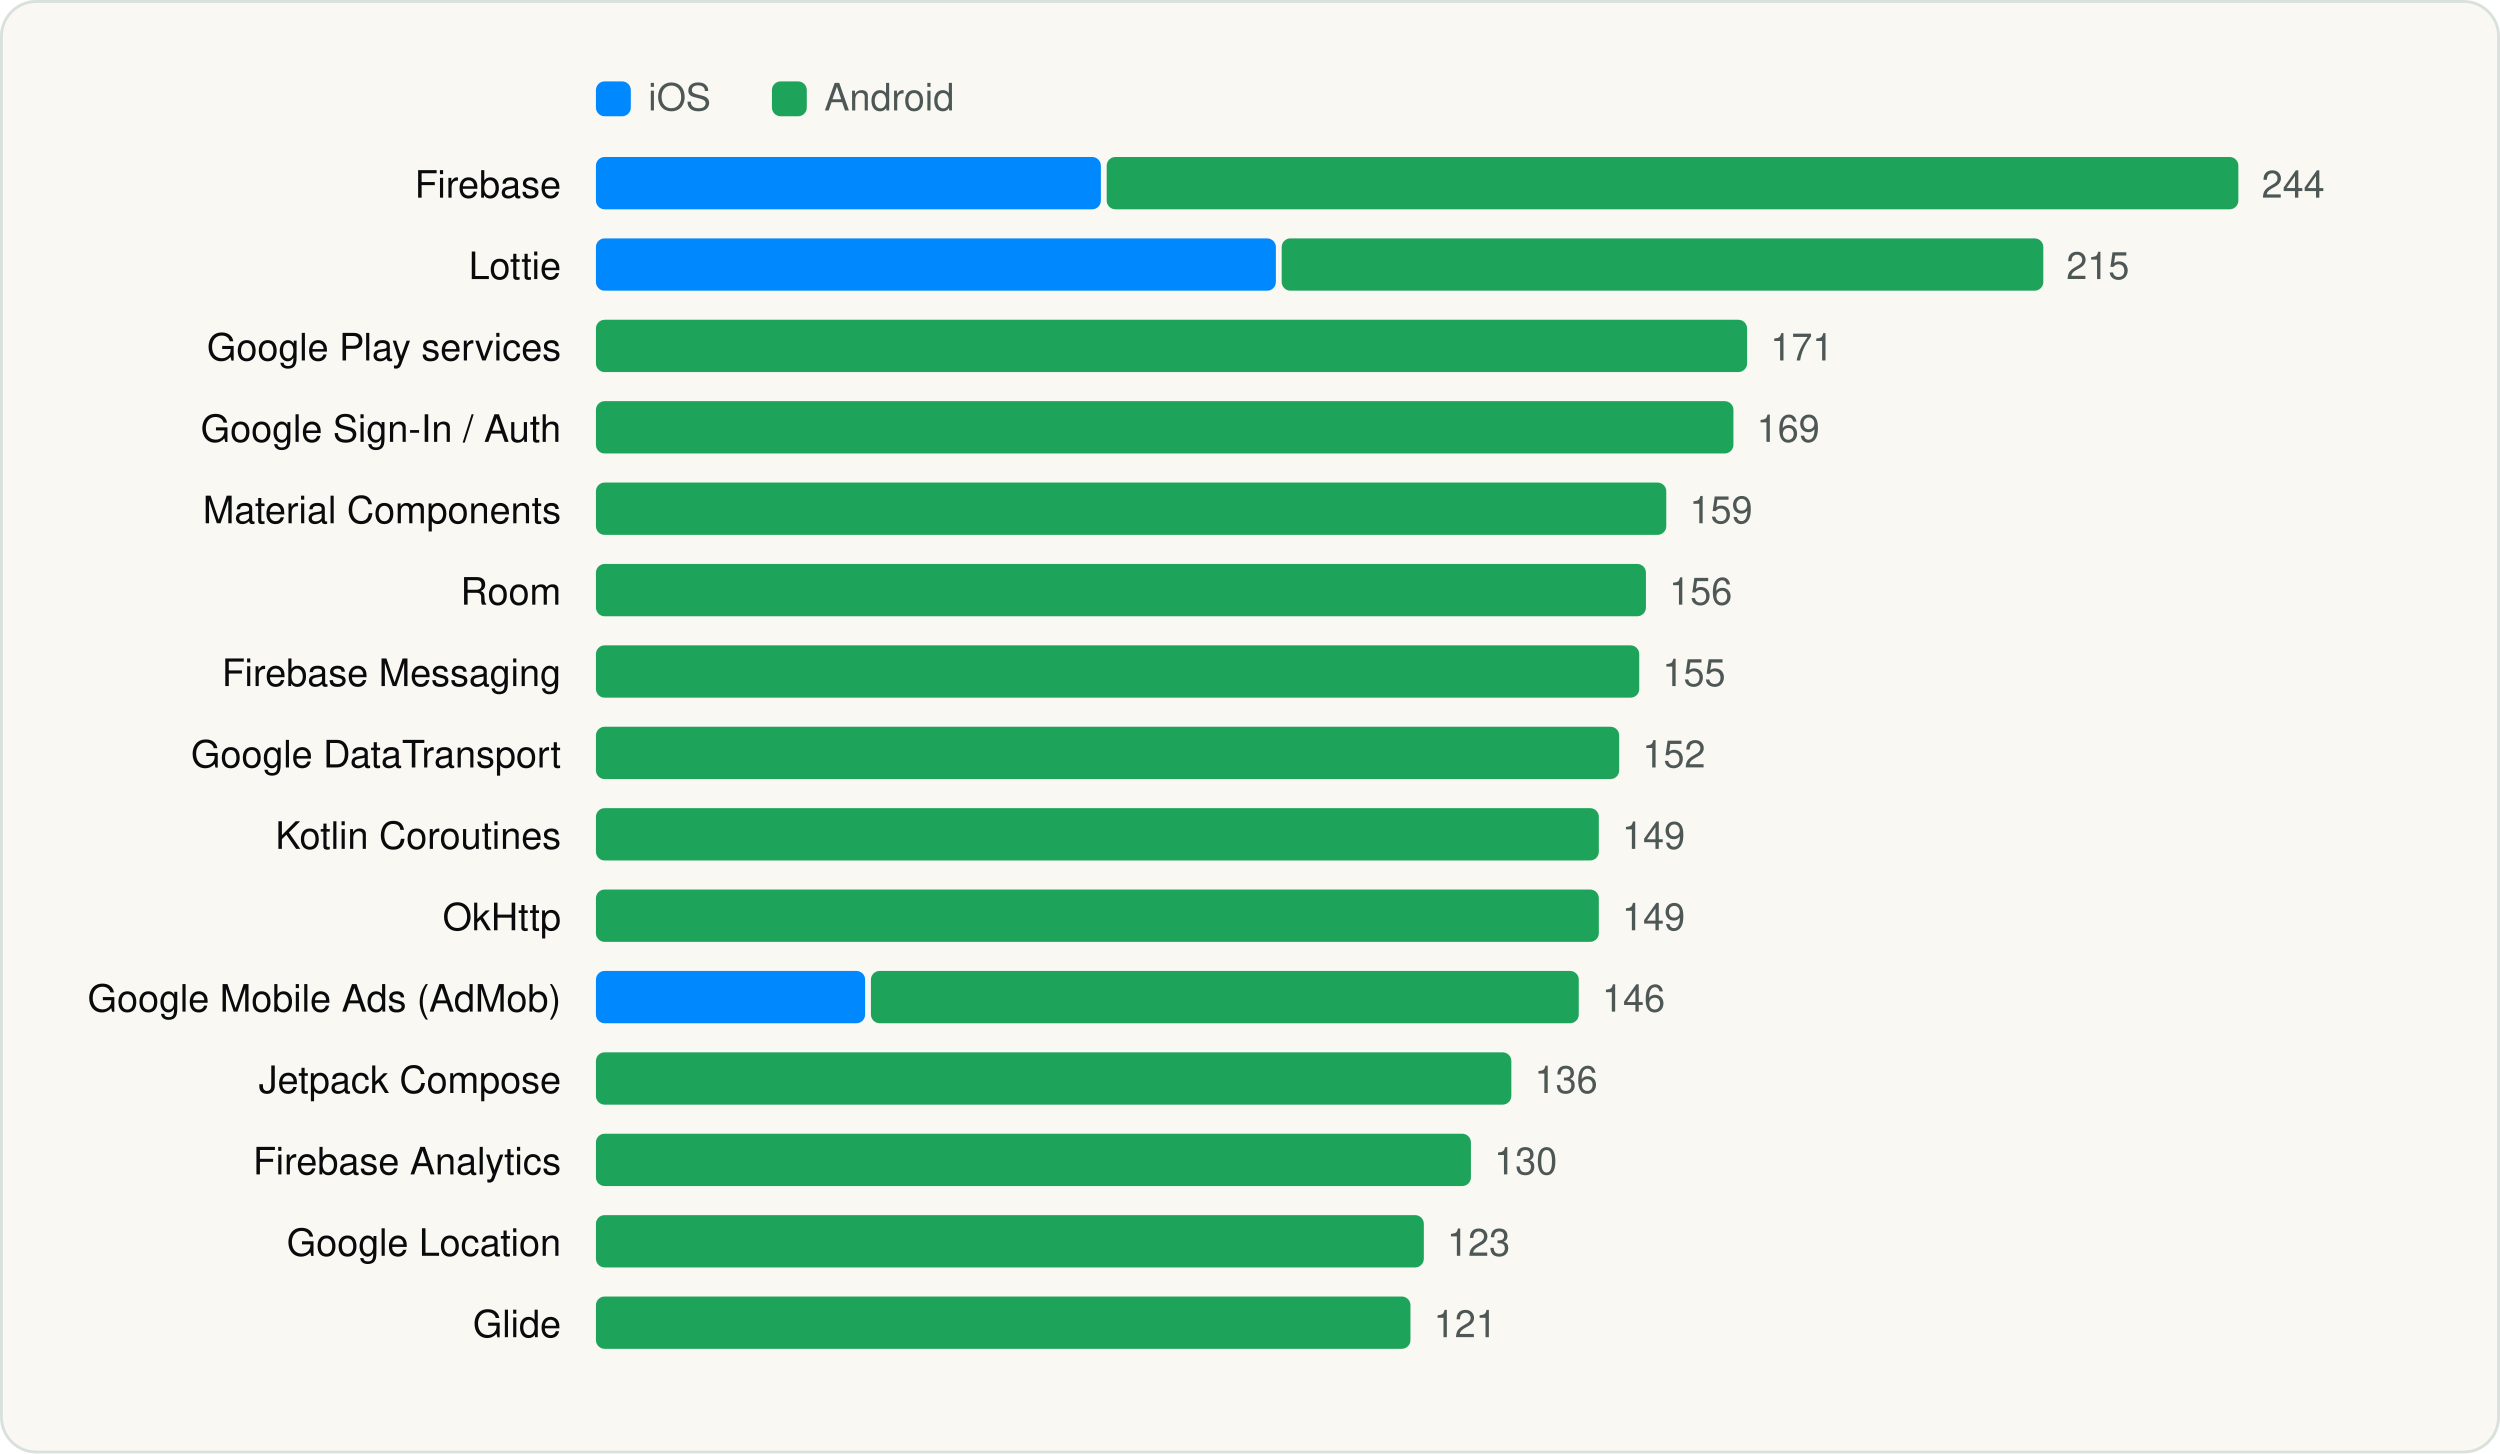
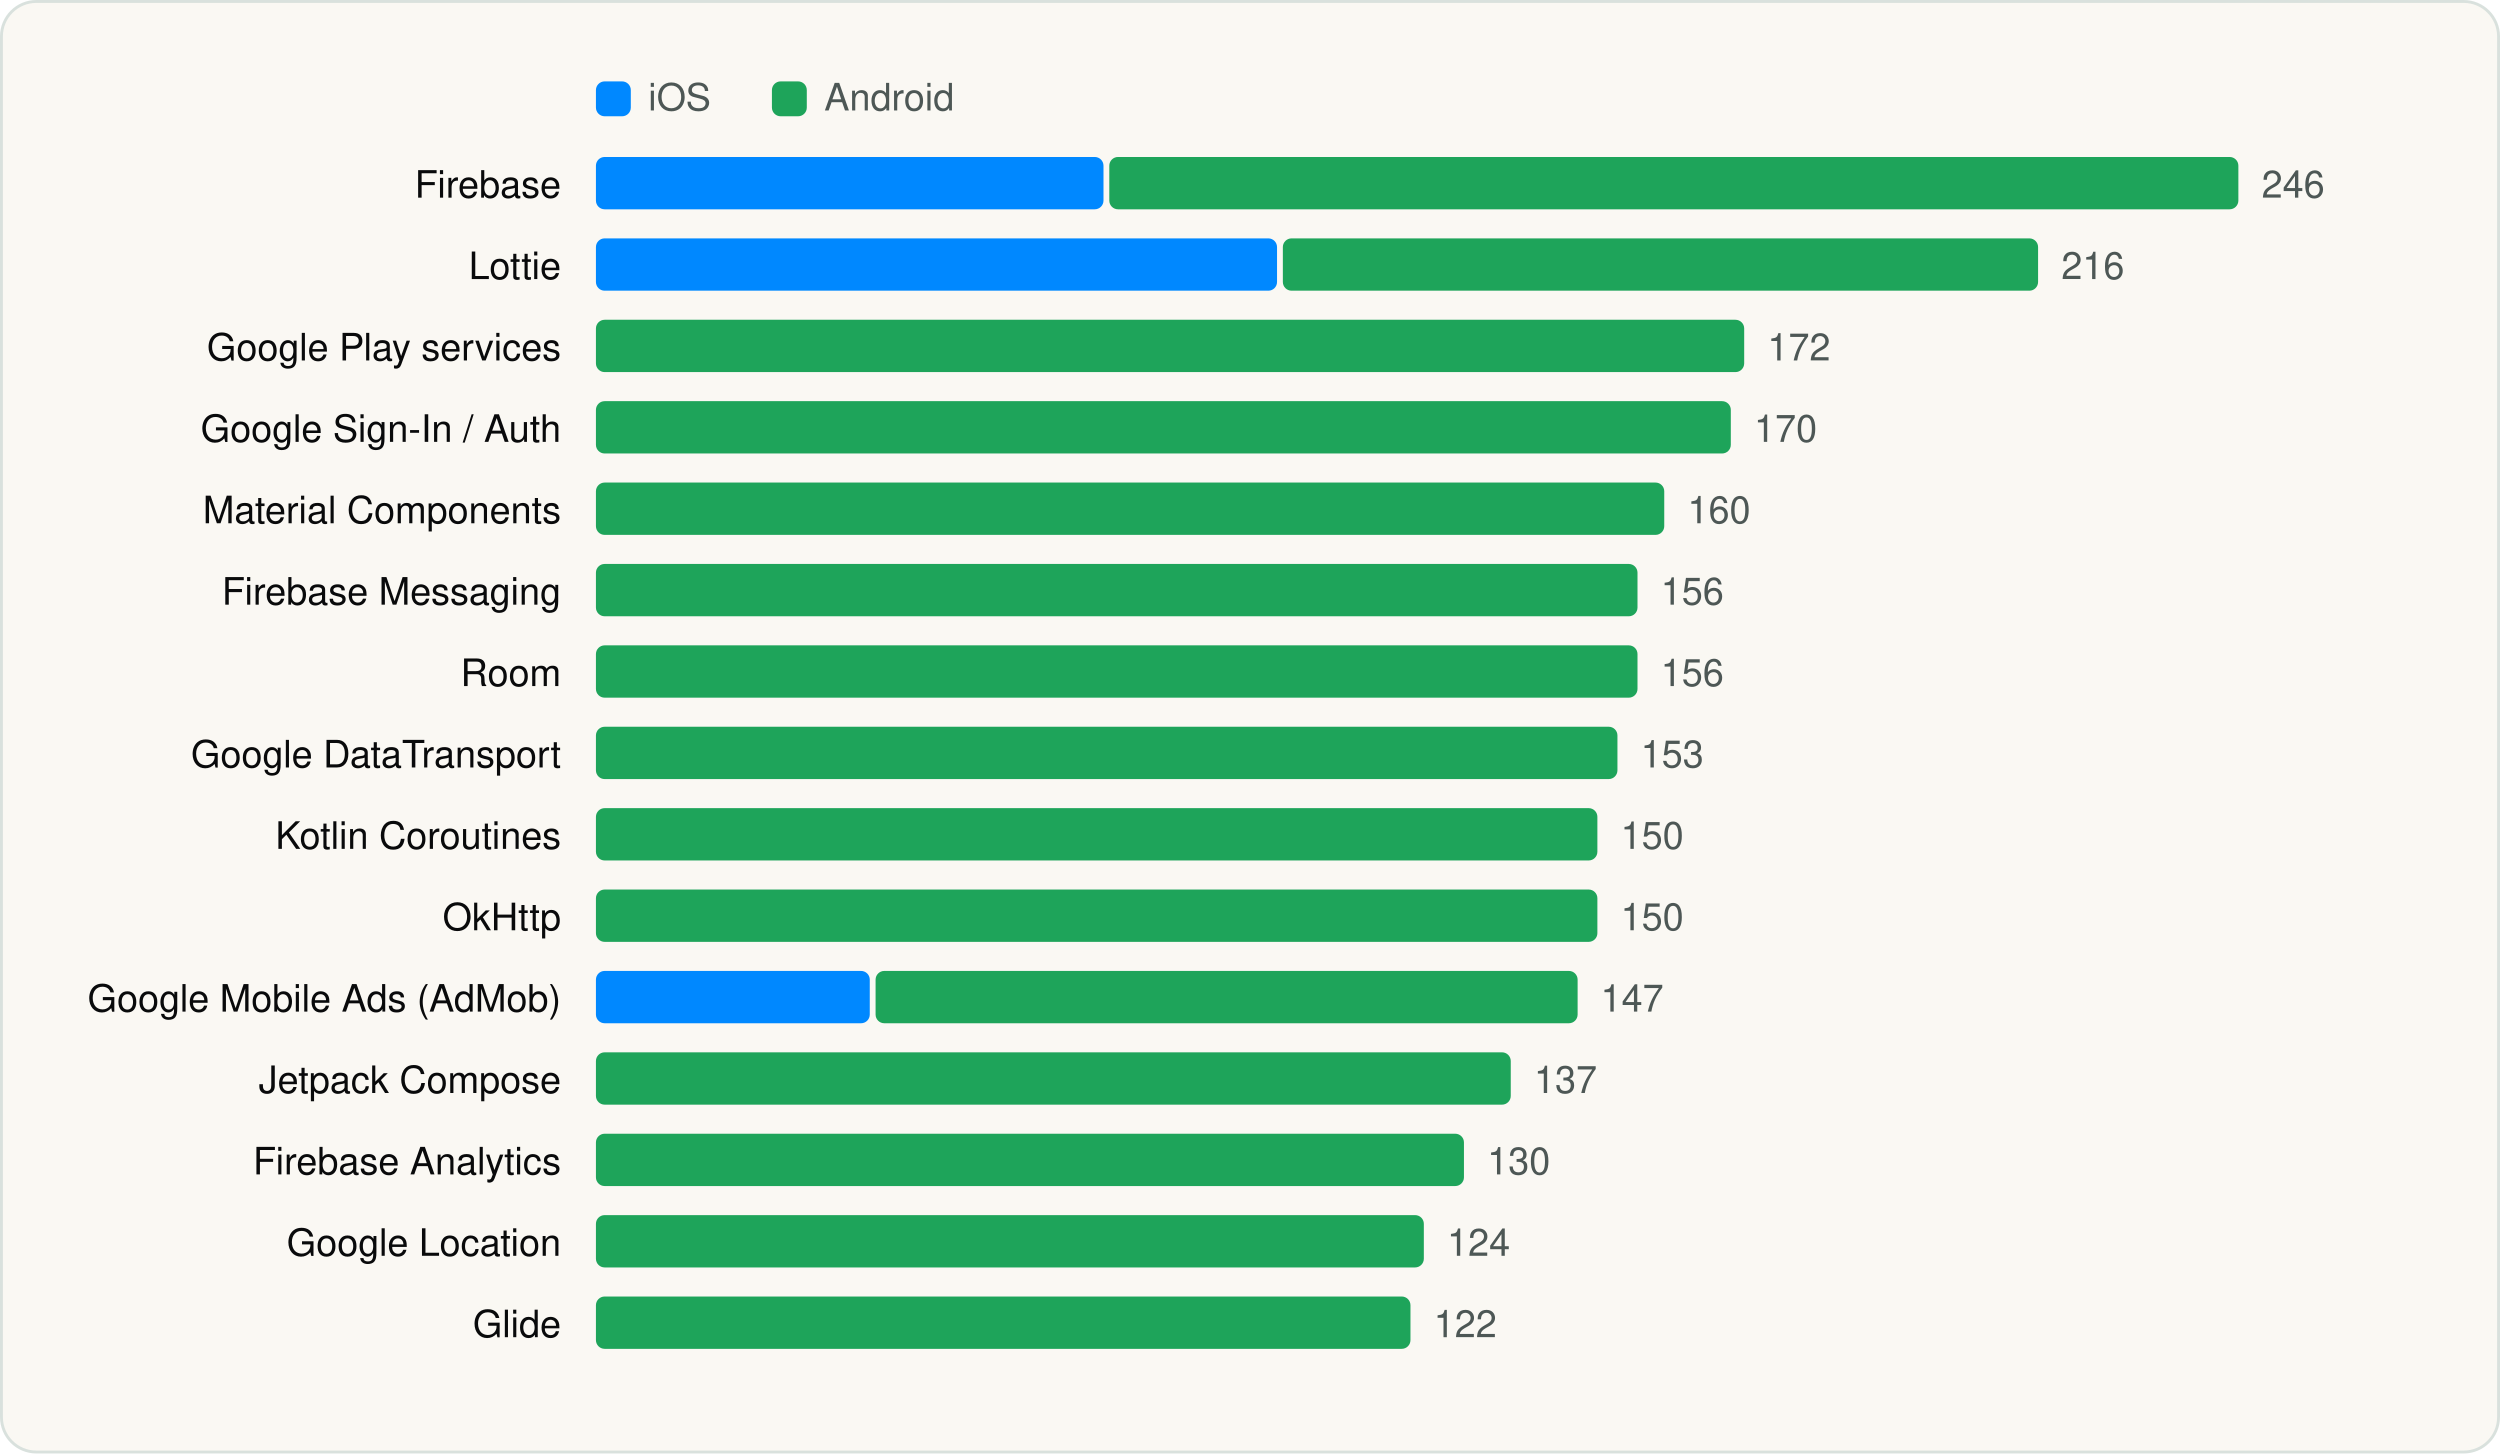
<svg xmlns="http://www.w3.org/2000/svg" viewBox="0 0 860 500" width="860" height="500" role="img" aria-label="Most used SDKs" font-family="Geist, -apple-system, BlinkMacSystemFont, 'Segoe UI', Helvetica, Arial, sans-serif">
  <rect x="0.5" y="0.5" width="859" height="499" rx="12" fill="#FAF8F3" stroke="#D9E1DD" />
  <g transform="translate(20 20)">
    <rect x="185" y="8" width="12" height="12" rx="3" fill="#0088FF" />
    <text x="203" y="18" font-size="13" fill="#4D5755">iOS</text>
    <rect x="245.54" y="8" width="12" height="12" rx="3" fill="#1EA45A" />
    <text x="263.54" y="18" font-size="13" fill="#4D5755">Android</text>
    <text x="173" y="48" font-size="13" text-anchor="end" fill="#090A0B">Firebase</text>
-     <rect x="185.0" y="34" width="173.7" height="18" rx="3" fill="#0088FF" />
-     <rect x="360.7" y="34" width="389.3" height="18" rx="3" fill="#1EA45A" />
-     <text x="758.0" y="48" font-size="13" fill="#4D5755">244</text>
+     <rect x="185.0" y="34" width="174.6" height="18" rx="3" fill="#0088FF" />
+     <rect x="361.6" y="34" width="388.4" height="18" rx="3" fill="#1EA45A" />
+     <text x="758.0" y="48" font-size="13" fill="#4D5755">246</text>
    <text x="173" y="76" font-size="13" text-anchor="end" fill="#090A0B">Lottie</text>
-     <rect x="185.0" y="62" width="233.9" height="18" rx="3" fill="#0088FF" />
-     <rect x="420.9" y="62" width="262.0" height="18" rx="3" fill="#1EA45A" />
-     <text x="690.8" y="76" font-size="13" fill="#4D5755">215</text>
+     <rect x="185.0" y="62" width="234.3" height="18" rx="3" fill="#0088FF" />
+     <rect x="421.3" y="62" width="259.8" height="18" rx="3" fill="#1EA45A" />
+     <text x="689.1" y="76" font-size="13" fill="#4D5755">216</text>
    <text x="173" y="104" font-size="13" text-anchor="end" fill="#090A0B">Google Play services</text>
-     <rect x="185.0" y="90" width="396.0" height="18" rx="3" fill="#1EA45A" />
-     <text x="589.0" y="104" font-size="13" fill="#4D5755">171</text>
+     <rect x="185.0" y="90" width="395.0" height="18" rx="3" fill="#1EA45A" />
+     <text x="588.0" y="104" font-size="13" fill="#4D5755">172</text>
    <text x="173" y="132" font-size="13" text-anchor="end" fill="#090A0B">Google Sign-In / Auth</text>
-     <rect x="185.0" y="118" width="391.3" height="18" rx="3" fill="#1EA45A" />
-     <text x="584.3" y="132" font-size="13" fill="#4D5755">169</text>
+     <rect x="185.0" y="118" width="390.4" height="18" rx="3" fill="#1EA45A" />
+     <text x="583.4" y="132" font-size="13" fill="#4D5755">170</text>
    <text x="173" y="160" font-size="13" text-anchor="end" fill="#090A0B">Material Components</text>
-     <rect x="185.0" y="146" width="368.2" height="18" rx="3" fill="#1EA45A" />
-     <text x="561.2" y="160" font-size="13" fill="#4D5755">159</text>
-     <text x="173" y="188" font-size="13" text-anchor="end" fill="#090A0B">Room</text>
-     <rect x="185.0" y="174" width="361.2" height="18" rx="3" fill="#1EA45A" />
-     <text x="554.2" y="188" font-size="13" fill="#4D5755">156</text>
-     <text x="173" y="216" font-size="13" text-anchor="end" fill="#090A0B">Firebase Messaging</text>
-     <rect x="185.0" y="202" width="358.9" height="18" rx="3" fill="#1EA45A" />
-     <text x="551.9" y="216" font-size="13" fill="#4D5755">155</text>
+     <rect x="185.0" y="146" width="367.5" height="18" rx="3" fill="#1EA45A" />
+     <text x="560.5" y="160" font-size="13" fill="#4D5755">160</text>
+     <text x="173" y="188" font-size="13" text-anchor="end" fill="#090A0B">Firebase Messaging</text>
+     <rect x="185.0" y="174" width="358.3" height="18" rx="3" fill="#1EA45A" />
+     <text x="551.3" y="188" font-size="13" fill="#4D5755">156</text>
+     <text x="173" y="216" font-size="13" text-anchor="end" fill="#090A0B">Room</text>
+     <rect x="185.0" y="202" width="358.3" height="18" rx="3" fill="#1EA45A" />
+     <text x="551.3" y="216" font-size="13" fill="#4D5755">156</text>
    <text x="173" y="244" font-size="13" text-anchor="end" fill="#090A0B">Google DataTransport</text>
-     <rect x="185.0" y="230" width="352.0" height="18" rx="3" fill="#1EA45A" />
-     <text x="545.0" y="244" font-size="13" fill="#4D5755">152</text>
+     <rect x="185.0" y="230" width="351.4" height="18" rx="3" fill="#1EA45A" />
+     <text x="544.4" y="244" font-size="13" fill="#4D5755">153</text>
    <text x="173" y="272" font-size="13" text-anchor="end" fill="#090A0B">Kotlin Coroutines</text>
-     <rect x="185.0" y="258" width="345.0" height="18" rx="3" fill="#1EA45A" />
-     <text x="538.0" y="272" font-size="13" fill="#4D5755">149</text>
+     <rect x="185.0" y="258" width="344.5" height="18" rx="3" fill="#1EA45A" />
+     <text x="537.5" y="272" font-size="13" fill="#4D5755">150</text>
    <text x="173" y="300" font-size="13" text-anchor="end" fill="#090A0B">OkHttp</text>
-     <rect x="185.0" y="286" width="345.0" height="18" rx="3" fill="#1EA45A" />
-     <text x="538.0" y="300" font-size="13" fill="#4D5755">149</text>
+     <rect x="185.0" y="286" width="344.5" height="18" rx="3" fill="#1EA45A" />
+     <text x="537.5" y="300" font-size="13" fill="#4D5755">150</text>
    <text x="173" y="328" font-size="13" text-anchor="end" fill="#090A0B">Google Mobile Ads (AdMob)</text>
-     <rect x="185.0" y="314" width="92.6" height="18" rx="3" fill="#0088FF" />
-     <rect x="279.6" y="314" width="243.5" height="18" rx="3" fill="#1EA45A" />
-     <text x="531.1" y="328" font-size="13" fill="#4D5755">146</text>
+     <rect x="185.0" y="314" width="94.2" height="18" rx="3" fill="#0088FF" />
+     <rect x="281.2" y="314" width="241.5" height="18" rx="3" fill="#1EA45A" />
+     <text x="530.6" y="328" font-size="13" fill="#4D5755">147</text>
    <text x="173" y="356" font-size="13" text-anchor="end" fill="#090A0B">Jetpack Compose</text>
-     <rect x="185.0" y="342" width="314.9" height="18" rx="3" fill="#1EA45A" />
-     <text x="507.9" y="356" font-size="13" fill="#4D5755">136</text>
+     <rect x="185.0" y="342" width="314.7" height="18" rx="3" fill="#1EA45A" />
+     <text x="507.7" y="356" font-size="13" fill="#4D5755">137</text>
    <text x="173" y="384" font-size="13" text-anchor="end" fill="#090A0B">Firebase Analytics</text>
-     <rect x="185.0" y="370" width="301.0" height="18" rx="3" fill="#1EA45A" />
-     <text x="494.0" y="384" font-size="13" fill="#4D5755">130</text>
+     <rect x="185.0" y="370" width="298.6" height="18" rx="3" fill="#1EA45A" />
+     <text x="491.6" y="384" font-size="13" fill="#4D5755">130</text>
    <text x="173" y="412" font-size="13" text-anchor="end" fill="#090A0B">Google Location</text>
    <rect x="185.0" y="398" width="284.8" height="18" rx="3" fill="#1EA45A" />
-     <text x="477.8" y="412" font-size="13" fill="#4D5755">123</text>
+     <text x="477.8" y="412" font-size="13" fill="#4D5755">124</text>
    <text x="173" y="440" font-size="13" text-anchor="end" fill="#090A0B">Glide</text>
    <rect x="185.0" y="426" width="280.2" height="18" rx="3" fill="#1EA45A" />
-     <text x="473.2" y="440" font-size="13" fill="#4D5755">121</text>
+     <text x="473.2" y="440" font-size="13" fill="#4D5755">122</text>
  </g>
</svg>
